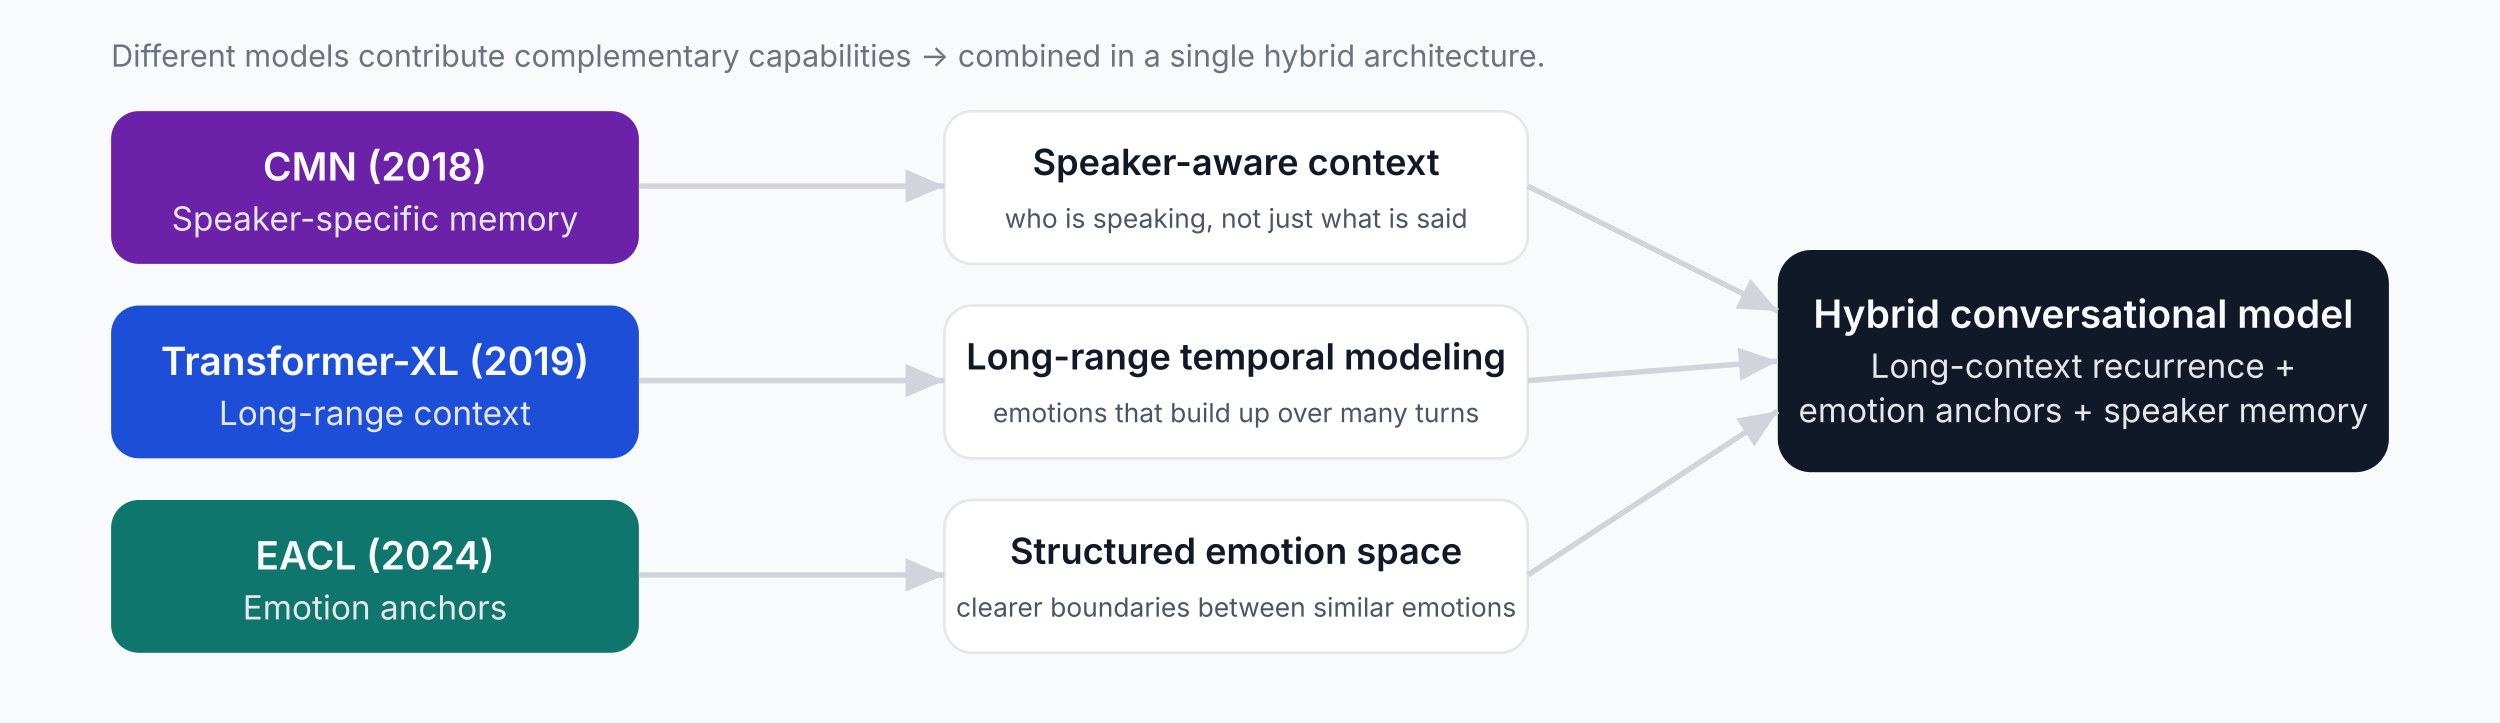
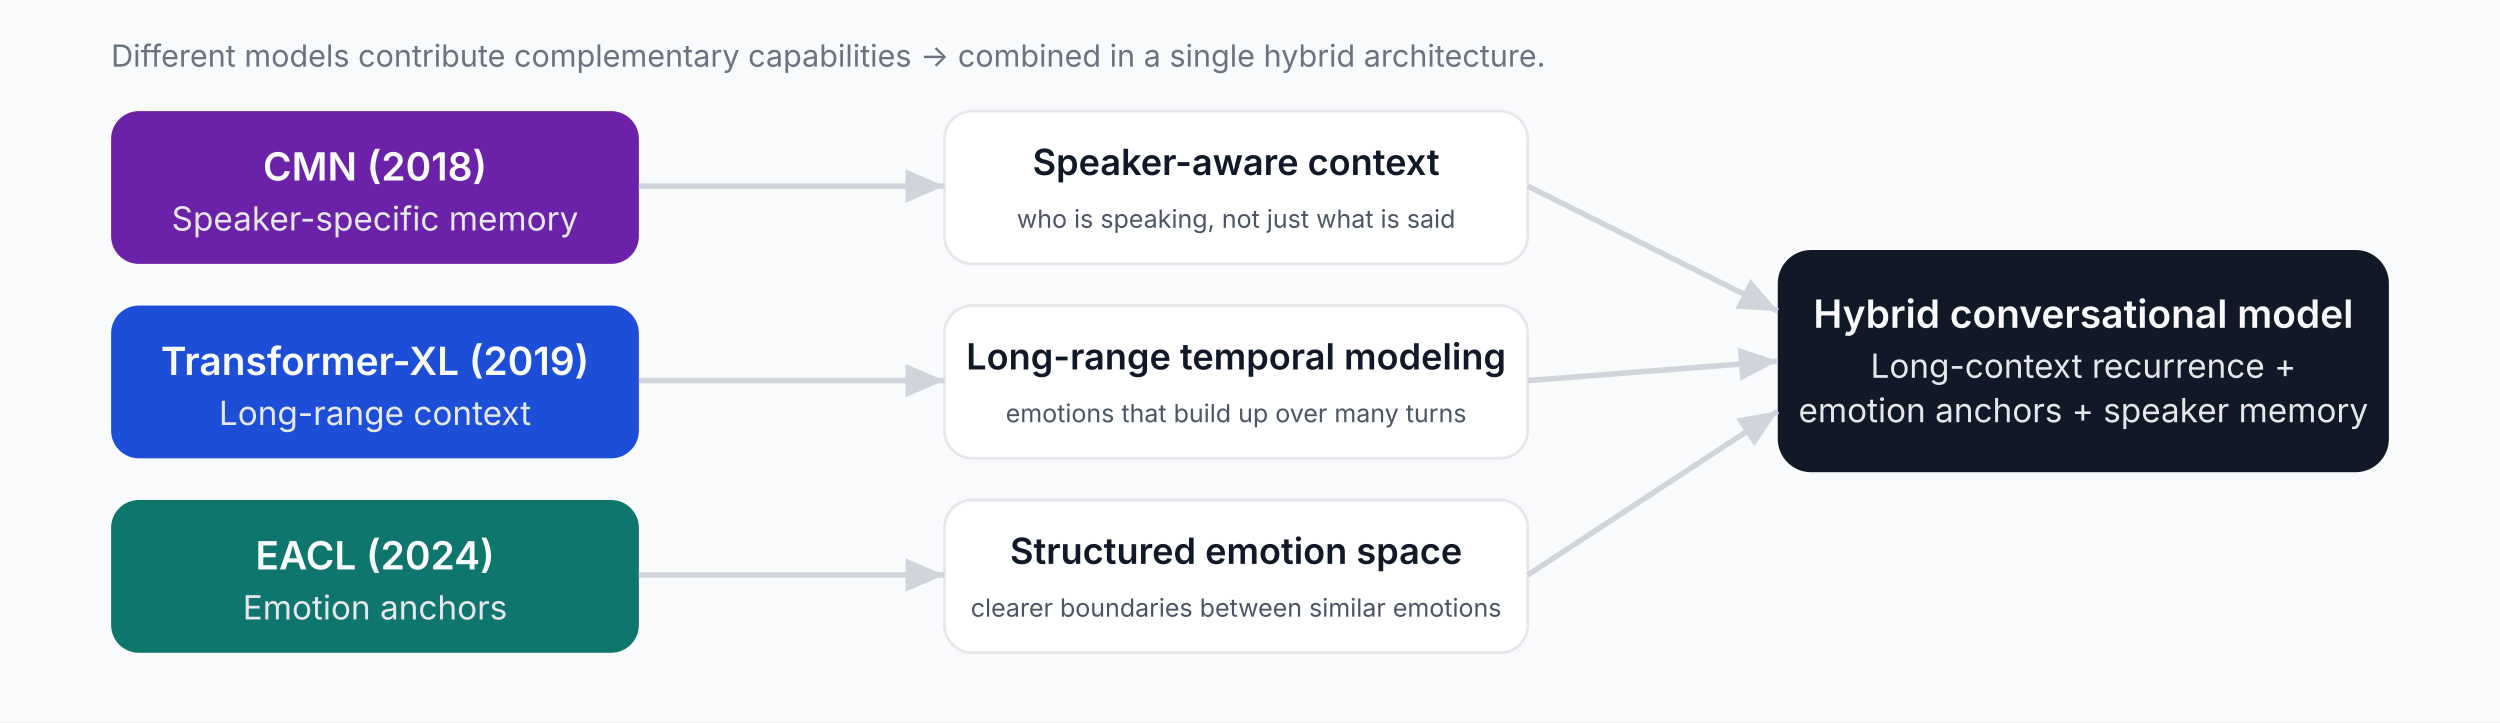
<svg xmlns="http://www.w3.org/2000/svg" width="900" height="260" viewBox="0 0 900 260">
  <style>
    .box-title { font-family: system-ui, -apple-system, BlinkMacSystemFont, "Segoe UI", sans-serif; font-size: 14px; font-weight: 600; fill: #f9fafb; }
    .box-sub   { font-family: system-ui, -apple-system, BlinkMacSystemFont, "Segoe UI", sans-serif; font-size: 12px; fill: #e5e7eb; }
    .cap-title { font-family: system-ui, -apple-system, BlinkMacSystemFont, "Segoe UI", sans-serif; font-size: 13px; font-weight: 600; fill: #111827; }
-     .cap-sub   { font-family: system-ui, -apple-system, BlinkMacSystemFont, "Segoe UI", sans-serif; font-size: 9.5px; fill: #4b5563; }
+     .cap-sub   { font-family: system-ui, -apple-system, BlinkMacSystemFont, "Segoe UI", sans-serif; font-size: 9px; fill: #4b5563; }
    .label     { font-family: system-ui, -apple-system, BlinkMacSystemFont, "Segoe UI", sans-serif; font-size: 11px; fill: #6b7280; }
  </style>
  <rect x="0" y="0" width="900" height="260" fill="#f9fafb" />
  <rect x="40" y="40" rx="10" ry="10" width="190" height="55" fill="#6b21a8" />
  <text x="135" y="65" text-anchor="middle" class="box-title">CMN (2018)</text>
  <text x="135" y="83" text-anchor="middle" class="box-sub">Speaker-specific memory</text>
  <rect x="40" y="110" rx="10" ry="10" width="190" height="55" fill="#1d4ed8" />
  <text x="135" y="135" text-anchor="middle" class="box-title">Transformer-XL (2019)</text>
  <text x="135" y="153" text-anchor="middle" class="box-sub">Long-range context</text>
  <rect x="40" y="180" rx="10" ry="10" width="190" height="55" fill="#0f766e" />
  <text x="135" y="205" text-anchor="middle" class="box-title">EACL (2024)</text>
  <text x="135" y="223" text-anchor="middle" class="box-sub">Emotion anchors</text>
  <rect x="340" y="40" rx="10" ry="10" width="210" height="55" fill="#ffffff" stroke="#e5e7eb" />
  <text x="445" y="63" text-anchor="middle" class="cap-title">Speaker-aware context</text>
  <text x="445" y="82" text-anchor="middle" class="cap-sub">who is speaking, not just what is said</text>
  <rect x="340" y="110" rx="10" ry="10" width="210" height="55" fill="#ffffff" stroke="#e5e7eb" />
  <text x="445" y="133" text-anchor="middle" class="cap-title">Long-range temporal modeling</text>
  <text x="445" y="152" text-anchor="middle" class="cap-sub">emotions that build up over many turns</text>
  <rect x="340" y="180" rx="10" ry="10" width="210" height="55" fill="#ffffff" stroke="#e5e7eb" />
  <text x="445" y="203" text-anchor="middle" class="cap-title">Structured emotion space</text>
  <text x="445" y="222" text-anchor="middle" class="cap-sub">clearer boundaries between similar emotions</text>
  <rect x="640" y="90" rx="12" ry="12" width="220" height="80" fill="#111827" />
  <text x="750" y="118" text-anchor="middle" class="box-title">Hybrid conversational model</text>
  <text x="750" y="136" text-anchor="middle" class="box-sub">Long-context recurrence +</text>
  <text x="750" y="152" text-anchor="middle" class="box-sub">emotion anchors + speaker memory</text>
  <defs>
    <marker id="arrow" markerWidth="8" markerHeight="8" refX="7" refY="3" orient="auto" markerUnits="strokeWidth">
      <path d="M0,0 L0,6 L7,3 z" fill="#d1d5db" />
    </marker>
  </defs>
  <line x1="230" y1="67" x2="340" y2="67" stroke="#d1d5db" stroke-width="2" marker-end="url(#arrow)" />
  <line x1="230" y1="137" x2="340" y2="137" stroke="#d1d5db" stroke-width="2" marker-end="url(#arrow)" />
  <line x1="230" y1="207" x2="340" y2="207" stroke="#d1d5db" stroke-width="2" marker-end="url(#arrow)" />
  <line x1="550" y1="67" x2="640" y2="112" stroke="#d1d5db" stroke-width="2" marker-end="url(#arrow)" />
  <line x1="550" y1="137" x2="640" y2="130" stroke="#d1d5db" stroke-width="2" marker-end="url(#arrow)" />
  <line x1="550" y1="207" x2="640" y2="148" stroke="#d1d5db" stroke-width="2" marker-end="url(#arrow)" />
  <text x="40" y="24" class="label">Different models contribute complementary capabilities → combined in a single hybrid architecture.</text>
</svg>
